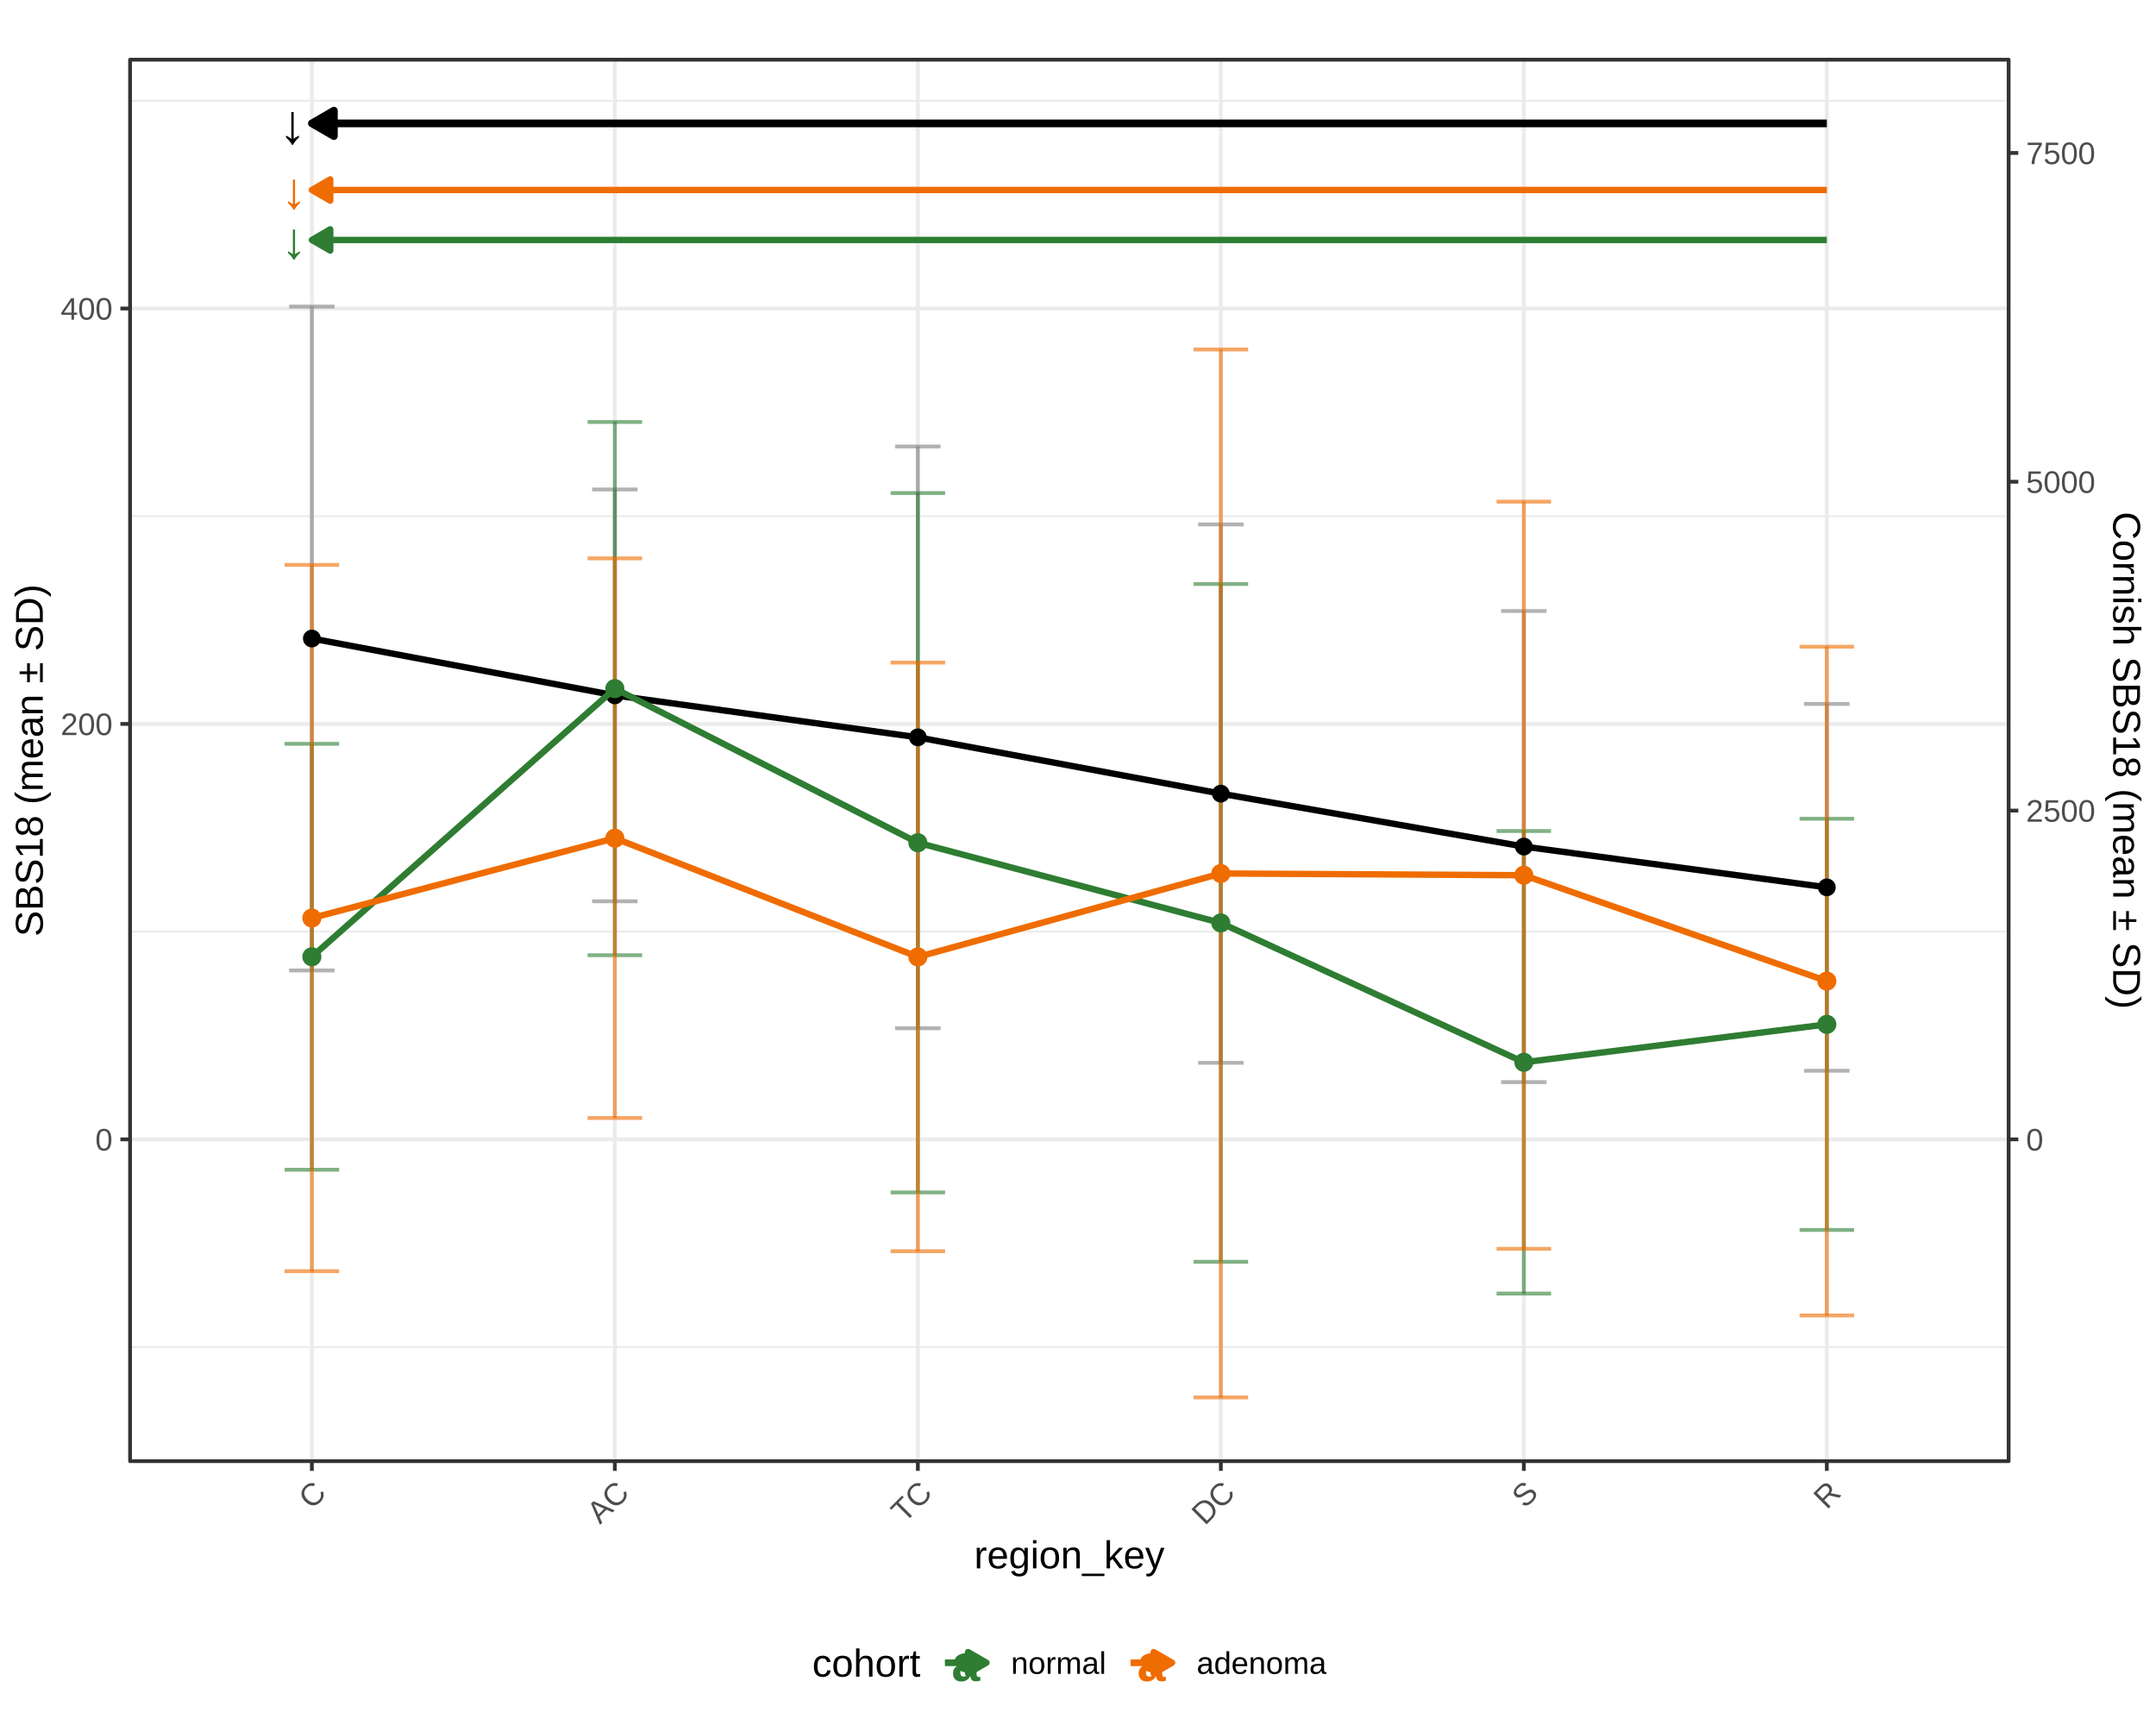
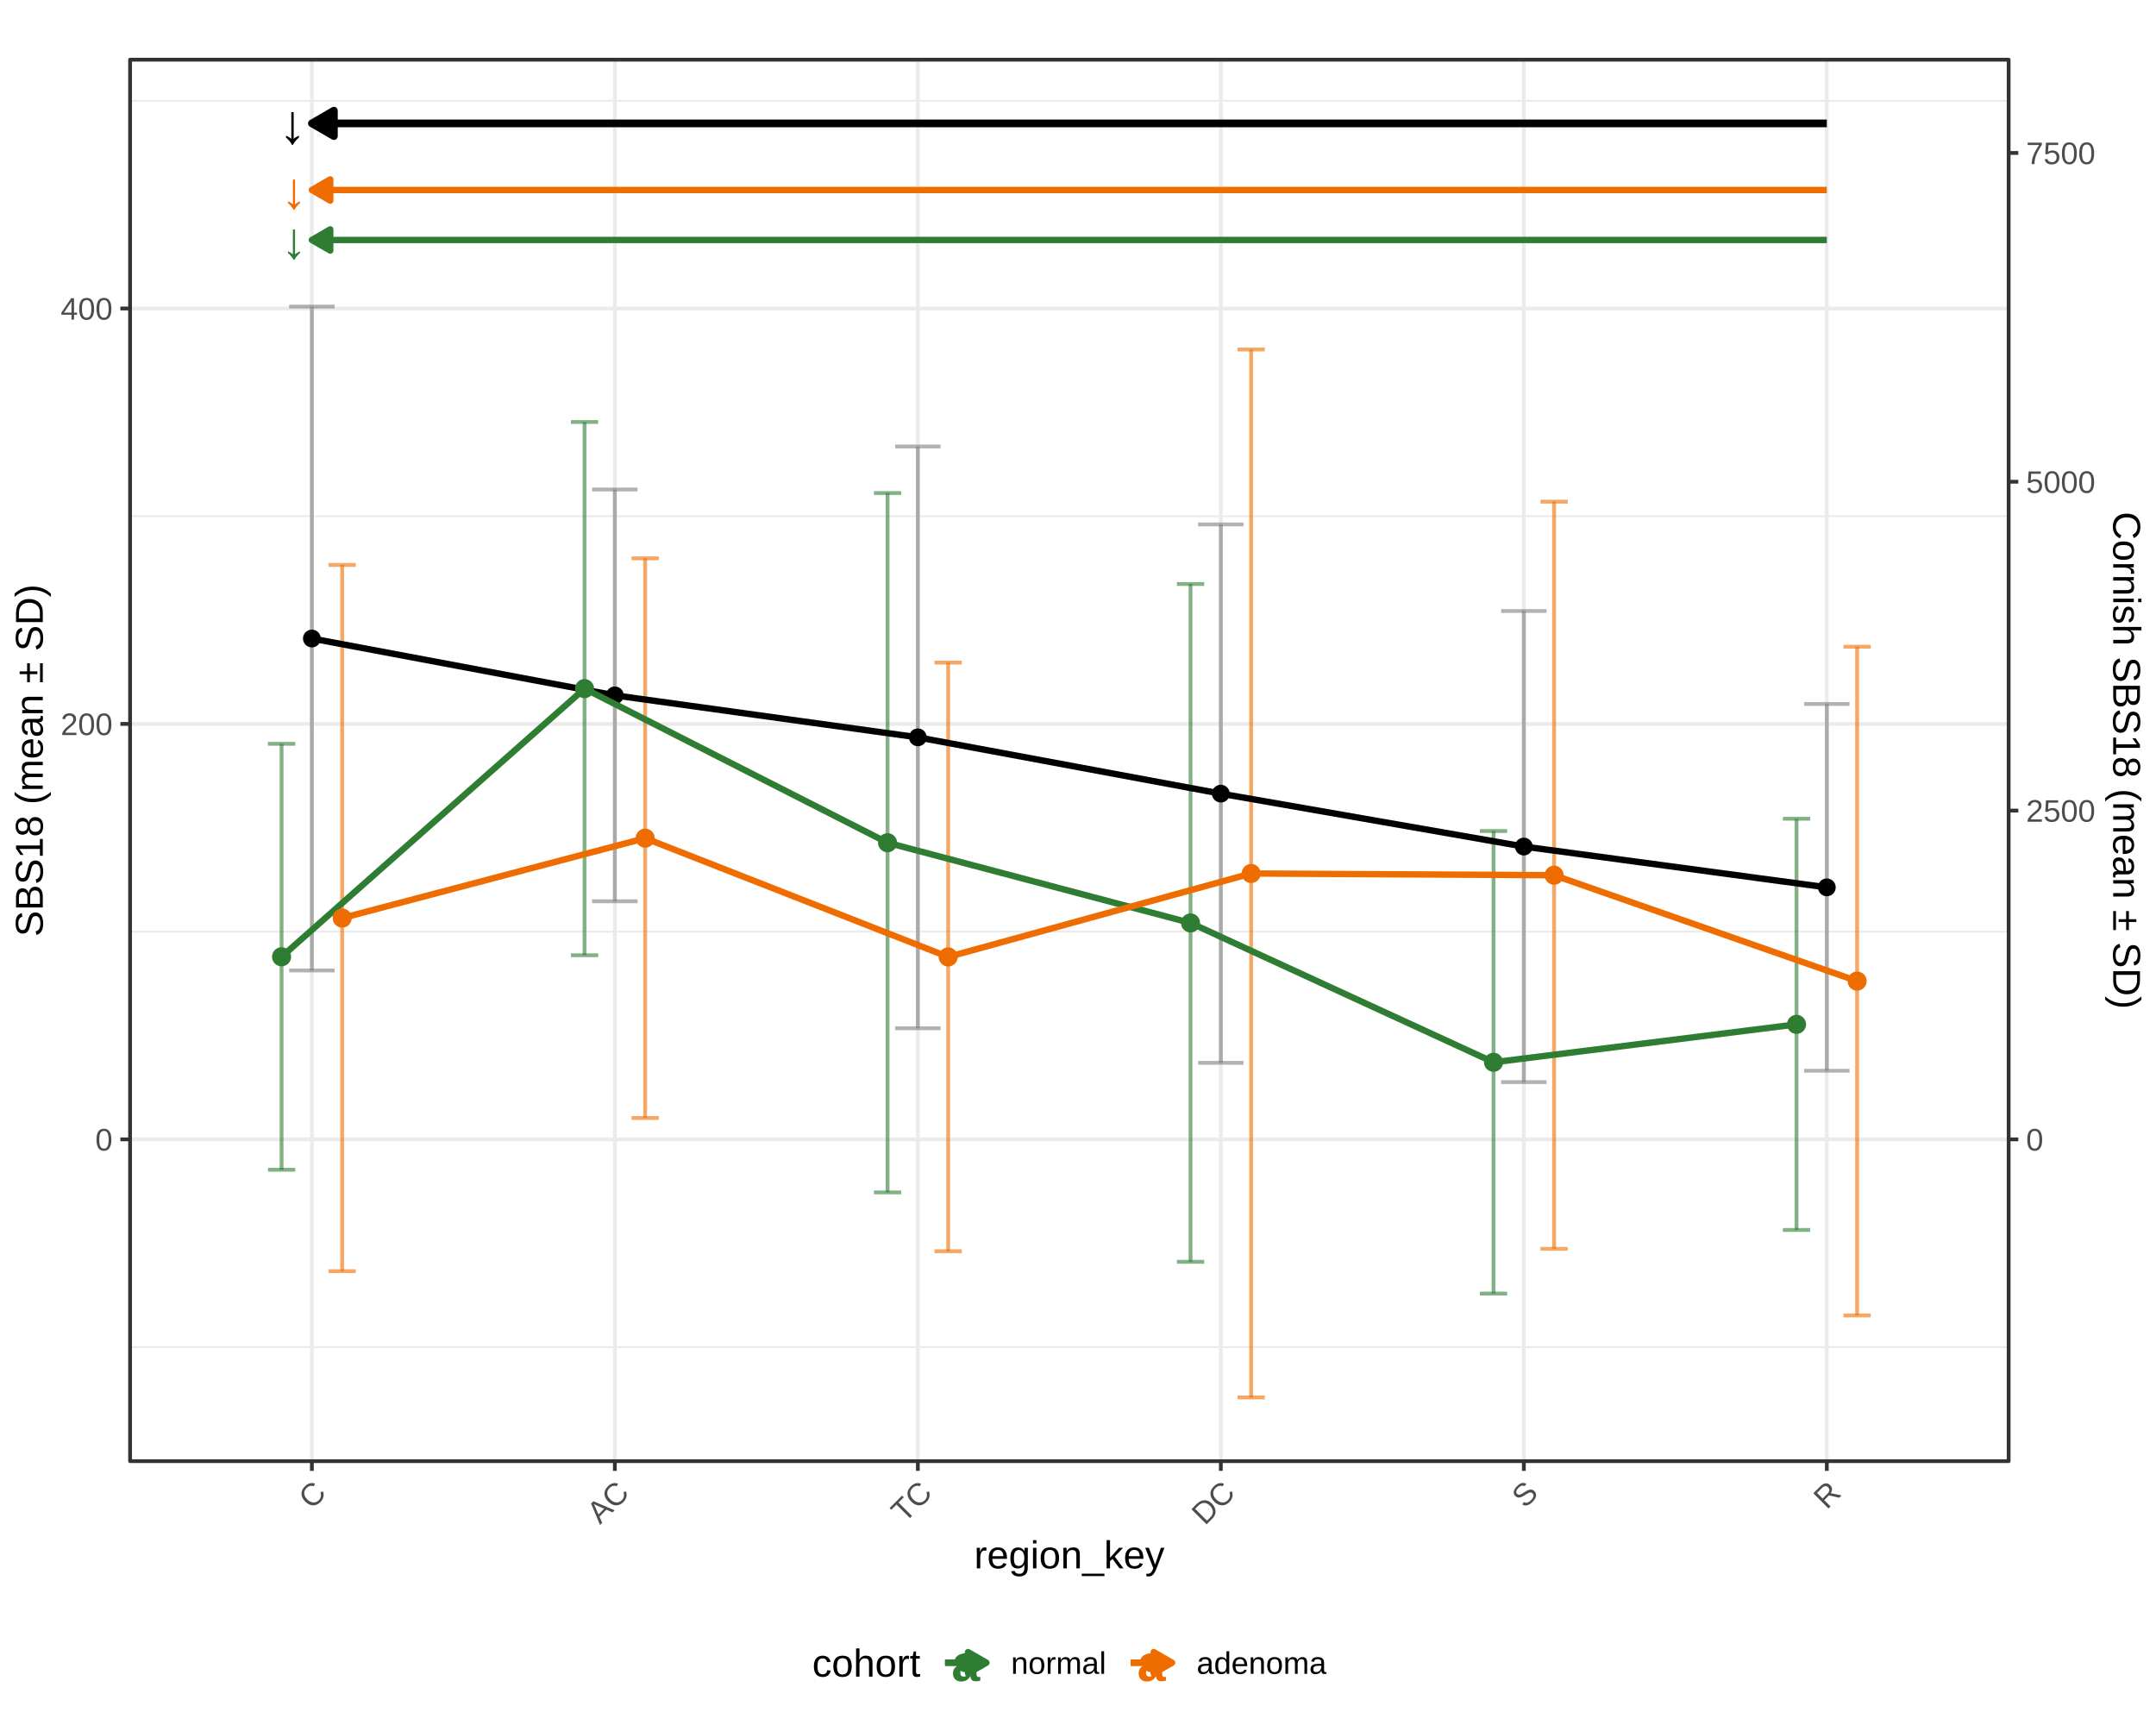
<svg xmlns="http://www.w3.org/2000/svg" width="720.00pt" height="576.00pt" viewBox="0 0 720.00 576.00">
  <g class="svglite">
    <defs>
      <style type="text/css">
    .svglite line, .svglite polyline, .svglite polygon, .svglite path, .svglite rect, .svglite circle {
      fill: none;
      stroke: #000000;
      stroke-linecap: round;
      stroke-linejoin: round;
      stroke-miterlimit: 10.00;
    }
    .svglite text {
      white-space: pre;
    }
    .svglite g.glyphgroup path {
      fill: inherit;
      stroke: none;
    }
  </style>
    </defs>
    <rect width="100%" height="100%" style="stroke: none; fill: #FFFFFF;" />
    <defs>
      <clipPath id="cpMC4wMHw3MjAuMDB8MC4wMHw1NzYuMDA=">
        <rect x="0.00" y="0.00" width="720.00" height="576.00" />
      </clipPath>
    </defs>
    <g clip-path="url(#cpMC4wMHw3MjAuMDB8MC4wMHw1NzYuMDA=)">
      <rect x="0" y="0.00" width="720.00" height="576.00" style="stroke-width: 1.26; stroke: #FFFFFF; fill: #FFFFFF;" />
      <rect x="43.44" y="19.93" width="627.35" height="467.97" style="stroke-width: 1.26; stroke: none; fill: #FFFFFF;" />
      <polyline points="43.44,449.81 670.78,449.81 " style="stroke-width: 0.63; stroke: #EBEBEB; stroke-linecap: butt;" />
      <polyline points="43.44,311.09 670.78,311.09 " style="stroke-width: 0.63; stroke: #EBEBEB; stroke-linecap: butt;" />
      <polyline points="43.44,172.37 670.78,172.37 " style="stroke-width: 0.63; stroke: #EBEBEB; stroke-linecap: butt;" />
      <polyline points="43.44,33.65 670.78,33.65 " style="stroke-width: 0.63; stroke: #EBEBEB; stroke-linecap: butt;" />
      <polyline points="43.44,380.45 670.78,380.45 " style="stroke-width: 1.26; stroke: #EBEBEB; stroke-linecap: butt;" />
      <polyline points="43.44,241.73 670.78,241.73 " style="stroke-width: 1.26; stroke: #EBEBEB; stroke-linecap: butt;" />
      <polyline points="43.44,103.01 670.78,103.01 " style="stroke-width: 1.26; stroke: #EBEBEB; stroke-linecap: butt;" />
      <polyline points="104.15,487.90 104.15,19.93 " style="stroke-width: 1.26; stroke: #EBEBEB; stroke-linecap: butt;" />
      <polyline points="205.33,487.90 205.33,19.93 " style="stroke-width: 1.26; stroke: #EBEBEB; stroke-linecap: butt;" />
      <polyline points="306.52,487.90 306.52,19.93 " style="stroke-width: 1.26; stroke: #EBEBEB; stroke-linecap: butt;" />
      <polyline points="407.70,487.90 407.70,19.93 " style="stroke-width: 1.26; stroke: #EBEBEB; stroke-linecap: butt;" />
      <polyline points="508.89,487.90 508.89,19.93 " style="stroke-width: 1.26; stroke: #EBEBEB; stroke-linecap: butt;" />
      <polyline points="610.07,487.90 610.07,19.93 " style="stroke-width: 1.26; stroke: #EBEBEB; stroke-linecap: butt;" />
      <polyline points="96.56,102.37 111.74,102.37 " style="stroke-width: 1.28; stroke: #7F7F7F; stroke-opacity: 0.60; stroke-linecap: butt;" />
      <polyline points="104.15,102.37 104.15,324.05 " style="stroke-width: 1.28; stroke: #7F7F7F; stroke-opacity: 0.60; stroke-linecap: butt;" />
      <polyline points="96.56,324.05 111.74,324.05 " style="stroke-width: 1.28; stroke: #7F7F7F; stroke-opacity: 0.60; stroke-linecap: butt;" />
      <polyline points="197.74,163.44 212.92,163.44 " style="stroke-width: 1.28; stroke: #7F7F7F; stroke-opacity: 0.60; stroke-linecap: butt;" />
      <polyline points="205.33,163.44 205.33,300.95 " style="stroke-width: 1.28; stroke: #7F7F7F; stroke-opacity: 0.60; stroke-linecap: butt;" />
      <polyline points="197.74,300.95 212.92,300.95 " style="stroke-width: 1.28; stroke: #7F7F7F; stroke-opacity: 0.60; stroke-linecap: butt;" />
      <polyline points="298.93,149.09 314.11,149.09 " style="stroke-width: 1.28; stroke: #7F7F7F; stroke-opacity: 0.60; stroke-linecap: butt;" />
      <polyline points="306.52,149.09 306.52,343.34 " style="stroke-width: 1.28; stroke: #7F7F7F; stroke-opacity: 0.60; stroke-linecap: butt;" />
      <polyline points="298.93,343.34 314.11,343.34 " style="stroke-width: 1.28; stroke: #7F7F7F; stroke-opacity: 0.60; stroke-linecap: butt;" />
      <polyline points="400.11,175.12 415.29,175.12 " style="stroke-width: 1.28; stroke: #7F7F7F; stroke-opacity: 0.60; stroke-linecap: butt;" />
      <polyline points="407.70,175.12 407.70,354.89 " style="stroke-width: 1.28; stroke: #7F7F7F; stroke-opacity: 0.60; stroke-linecap: butt;" />
      <polyline points="400.11,354.89 415.29,354.89 " style="stroke-width: 1.28; stroke: #7F7F7F; stroke-opacity: 0.60; stroke-linecap: butt;" />
      <polyline points="501.30,204.02 516.48,204.02 " style="stroke-width: 1.28; stroke: #7F7F7F; stroke-opacity: 0.60; stroke-linecap: butt;" />
      <polyline points="508.89,204.02 508.89,361.33 " style="stroke-width: 1.28; stroke: #7F7F7F; stroke-opacity: 0.60; stroke-linecap: butt;" />
      <polyline points="501.30,361.33 516.48,361.33 " style="stroke-width: 1.28; stroke: #7F7F7F; stroke-opacity: 0.60; stroke-linecap: butt;" />
      <polyline points="602.48,235.05 617.66,235.05 " style="stroke-width: 1.28; stroke: #7F7F7F; stroke-opacity: 0.60; stroke-linecap: butt;" />
      <polyline points="610.07,235.05 610.07,357.54 " style="stroke-width: 1.28; stroke: #7F7F7F; stroke-opacity: 0.60; stroke-linecap: butt;" />
      <polyline points="602.48,357.54 617.66,357.54 " style="stroke-width: 1.28; stroke: #7F7F7F; stroke-opacity: 0.60; stroke-linecap: butt;" />
-       <polyline points="95.04,248.37 113.25,248.37 " style="stroke-width: 1.28; stroke: #2E7D32; stroke-opacity: 0.60; stroke-linecap: butt;" />
-       <polyline points="104.15,248.37 104.15,390.60 " style="stroke-width: 1.28; stroke: #2E7D32; stroke-opacity: 0.60; stroke-linecap: butt;" />
-       <polyline points="95.04,390.60 113.25,390.60 " style="stroke-width: 1.28; stroke: #2E7D32; stroke-opacity: 0.60; stroke-linecap: butt;" />
-       <polyline points="95.04,188.63 113.25,188.63 " style="stroke-width: 1.28; stroke: #EF6C00; stroke-opacity: 0.60; stroke-linecap: butt;" />
-       <polyline points="104.15,188.63 104.15,424.47 " style="stroke-width: 1.28; stroke: #EF6C00; stroke-opacity: 0.60; stroke-linecap: butt;" />
-       <polyline points="95.04,424.47 113.25,424.47 " style="stroke-width: 1.28; stroke: #EF6C00; stroke-opacity: 0.60; stroke-linecap: butt;" />
-       <polyline points="196.23,140.91 214.44,140.91 " style="stroke-width: 1.28; stroke: #2E7D32; stroke-opacity: 0.60; stroke-linecap: butt;" />
-       <polyline points="205.33,140.91 205.33,318.97 " style="stroke-width: 1.28; stroke: #2E7D32; stroke-opacity: 0.60; stroke-linecap: butt;" />
-       <polyline points="196.23,318.97 214.44,318.97 " style="stroke-width: 1.28; stroke: #2E7D32; stroke-opacity: 0.60; stroke-linecap: butt;" />
-       <polyline points="196.23,186.44 214.44,186.44 " style="stroke-width: 1.28; stroke: #EF6C00; stroke-opacity: 0.60; stroke-linecap: butt;" />
-       <polyline points="205.33,186.44 205.33,373.32 " style="stroke-width: 1.28; stroke: #EF6C00; stroke-opacity: 0.60; stroke-linecap: butt;" />
-       <polyline points="196.23,373.32 214.44,373.32 " style="stroke-width: 1.28; stroke: #EF6C00; stroke-opacity: 0.60; stroke-linecap: butt;" />
-       <polyline points="297.41,164.64 315.62,164.64 " style="stroke-width: 1.28; stroke: #2E7D32; stroke-opacity: 0.60; stroke-linecap: butt;" />
-       <polyline points="306.52,164.64 306.52,398.17 " style="stroke-width: 1.28; stroke: #2E7D32; stroke-opacity: 0.60; stroke-linecap: butt;" />
-       <polyline points="297.41,398.17 315.62,398.17 " style="stroke-width: 1.28; stroke: #2E7D32; stroke-opacity: 0.60; stroke-linecap: butt;" />
-       <polyline points="297.41,221.25 315.62,221.25 " style="stroke-width: 1.28; stroke: #EF6C00; stroke-opacity: 0.60; stroke-linecap: butt;" />
-       <polyline points="306.52,221.25 306.52,417.80 " style="stroke-width: 1.28; stroke: #EF6C00; stroke-opacity: 0.60; stroke-linecap: butt;" />
-       <polyline points="297.41,417.80 315.62,417.80 " style="stroke-width: 1.28; stroke: #EF6C00; stroke-opacity: 0.60; stroke-linecap: butt;" />
-       <polyline points="398.60,195.01 416.81,195.01 " style="stroke-width: 1.28; stroke: #2E7D32; stroke-opacity: 0.60; stroke-linecap: butt;" />
-       <polyline points="407.70,195.01 407.70,421.34 " style="stroke-width: 1.28; stroke: #2E7D32; stroke-opacity: 0.60; stroke-linecap: butt;" />
-       <polyline points="398.60,421.34 416.81,421.34 " style="stroke-width: 1.28; stroke: #2E7D32; stroke-opacity: 0.60; stroke-linecap: butt;" />
-       <polyline points="398.60,116.71 416.81,116.71 " style="stroke-width: 1.28; stroke: #EF6C00; stroke-opacity: 0.60; stroke-linecap: butt;" />
-       <polyline points="407.70,116.71 407.70,466.63 " style="stroke-width: 1.28; stroke: #EF6C00; stroke-opacity: 0.60; stroke-linecap: butt;" />
-       <polyline points="398.60,466.63 416.81,466.63 " style="stroke-width: 1.28; stroke: #EF6C00; stroke-opacity: 0.60; stroke-linecap: butt;" />
-       <polyline points="499.78,277.49 517.99,277.49 " style="stroke-width: 1.28; stroke: #2E7D32; stroke-opacity: 0.60; stroke-linecap: butt;" />
-       <polyline points="508.89,277.49 508.89,431.93 " style="stroke-width: 1.28; stroke: #2E7D32; stroke-opacity: 0.60; stroke-linecap: butt;" />
-       <polyline points="499.78,431.93 517.99,431.93 " style="stroke-width: 1.28; stroke: #2E7D32; stroke-opacity: 0.60; stroke-linecap: butt;" />
-       <polyline points="499.78,167.51 517.99,167.51 " style="stroke-width: 1.28; stroke: #EF6C00; stroke-opacity: 0.60; stroke-linecap: butt;" />
-       <polyline points="508.89,167.51 508.89,416.99 " style="stroke-width: 1.28; stroke: #EF6C00; stroke-opacity: 0.60; stroke-linecap: butt;" />
-       <polyline points="499.78,416.99 517.99,416.99 " style="stroke-width: 1.28; stroke: #EF6C00; stroke-opacity: 0.60; stroke-linecap: butt;" />
-       <polyline points="600.96,273.39 619.18,273.39 " style="stroke-width: 1.28; stroke: #2E7D32; stroke-opacity: 0.60; stroke-linecap: butt;" />
-       <polyline points="610.07,273.39 610.07,410.70 " style="stroke-width: 1.28; stroke: #2E7D32; stroke-opacity: 0.60; stroke-linecap: butt;" />
-       <polyline points="600.96,410.70 619.18,410.70 " style="stroke-width: 1.28; stroke: #2E7D32; stroke-opacity: 0.60; stroke-linecap: butt;" />
-       <polyline points="600.96,215.94 619.18,215.94 " style="stroke-width: 1.28; stroke: #EF6C00; stroke-opacity: 0.60; stroke-linecap: butt;" />
-       <polyline points="610.07,215.94 610.07,439.25 " style="stroke-width: 1.28; stroke: #EF6C00; stroke-opacity: 0.60; stroke-linecap: butt;" />
-       <polyline points="600.96,439.25 619.18,439.25 " style="stroke-width: 1.28; stroke: #EF6C00; stroke-opacity: 0.60; stroke-linecap: butt;" />
+       <polyline points="89.48,248.37 98.58,248.37 " style="stroke-width: 1.28; stroke: #2E7D32; stroke-opacity: 0.60; stroke-linecap: butt;" />
+       <polyline points="94.03,248.37 94.03,390.60 " style="stroke-width: 1.28; stroke: #2E7D32; stroke-opacity: 0.60; stroke-linecap: butt;" />
+       <polyline points="89.48,390.60 98.58,390.60 " style="stroke-width: 1.28; stroke: #2E7D32; stroke-opacity: 0.60; stroke-linecap: butt;" />
+       <polyline points="109.71,188.63 118.82,188.63 " style="stroke-width: 1.28; stroke: #EF6C00; stroke-opacity: 0.60; stroke-linecap: butt;" />
+       <polyline points="114.27,188.63 114.27,424.47 " style="stroke-width: 1.28; stroke: #EF6C00; stroke-opacity: 0.60; stroke-linecap: butt;" />
+       <polyline points="109.71,424.47 118.82,424.47 " style="stroke-width: 1.28; stroke: #EF6C00; stroke-opacity: 0.60; stroke-linecap: butt;" />
+       <polyline points="190.66,140.91 199.77,140.91 " style="stroke-width: 1.28; stroke: #2E7D32; stroke-opacity: 0.60; stroke-linecap: butt;" />
+       <polyline points="195.21,140.91 195.21,318.97 " style="stroke-width: 1.28; stroke: #2E7D32; stroke-opacity: 0.60; stroke-linecap: butt;" />
+       <polyline points="190.66,318.97 199.77,318.97 " style="stroke-width: 1.28; stroke: #2E7D32; stroke-opacity: 0.60; stroke-linecap: butt;" />
+       <polyline points="210.90,186.44 220.00,186.44 " style="stroke-width: 1.28; stroke: #EF6C00; stroke-opacity: 0.60; stroke-linecap: butt;" />
+       <polyline points="215.45,186.44 215.45,373.32 " style="stroke-width: 1.28; stroke: #EF6C00; stroke-opacity: 0.60; stroke-linecap: butt;" />
+       <polyline points="210.90,373.32 220.00,373.32 " style="stroke-width: 1.28; stroke: #EF6C00; stroke-opacity: 0.60; stroke-linecap: butt;" />
+       <polyline points="291.85,164.64 300.95,164.64 " style="stroke-width: 1.28; stroke: #2E7D32; stroke-opacity: 0.60; stroke-linecap: butt;" />
+       <polyline points="296.40,164.64 296.40,398.17 " style="stroke-width: 1.28; stroke: #2E7D32; stroke-opacity: 0.60; stroke-linecap: butt;" />
+       <polyline points="291.85,398.17 300.95,398.17 " style="stroke-width: 1.28; stroke: #2E7D32; stroke-opacity: 0.60; stroke-linecap: butt;" />
+       <polyline points="312.08,221.25 321.19,221.25 " style="stroke-width: 1.28; stroke: #EF6C00; stroke-opacity: 0.60; stroke-linecap: butt;" />
+       <polyline points="316.64,221.25 316.64,417.80 " style="stroke-width: 1.28; stroke: #EF6C00; stroke-opacity: 0.60; stroke-linecap: butt;" />
+       <polyline points="312.08,417.80 321.19,417.80 " style="stroke-width: 1.28; stroke: #EF6C00; stroke-opacity: 0.60; stroke-linecap: butt;" />
+       <polyline points="393.03,195.01 402.14,195.01 " style="stroke-width: 1.28; stroke: #2E7D32; stroke-opacity: 0.60; stroke-linecap: butt;" />
+       <polyline points="397.58,195.01 397.58,421.34 " style="stroke-width: 1.28; stroke: #2E7D32; stroke-opacity: 0.60; stroke-linecap: butt;" />
+       <polyline points="393.03,421.34 402.14,421.34 " style="stroke-width: 1.28; stroke: #2E7D32; stroke-opacity: 0.60; stroke-linecap: butt;" />
+       <polyline points="413.27,116.71 422.37,116.71 " style="stroke-width: 1.28; stroke: #EF6C00; stroke-opacity: 0.60; stroke-linecap: butt;" />
+       <polyline points="417.82,116.71 417.82,466.63 " style="stroke-width: 1.28; stroke: #EF6C00; stroke-opacity: 0.60; stroke-linecap: butt;" />
+       <polyline points="413.27,466.63 422.37,466.63 " style="stroke-width: 1.28; stroke: #EF6C00; stroke-opacity: 0.60; stroke-linecap: butt;" />
+       <polyline points="494.21,277.49 503.32,277.49 " style="stroke-width: 1.28; stroke: #2E7D32; stroke-opacity: 0.60; stroke-linecap: butt;" />
+       <polyline points="498.77,277.49 498.77,431.93 " style="stroke-width: 1.28; stroke: #2E7D32; stroke-opacity: 0.60; stroke-linecap: butt;" />
+       <polyline points="494.21,431.93 503.32,431.93 " style="stroke-width: 1.28; stroke: #2E7D32; stroke-opacity: 0.60; stroke-linecap: butt;" />
+       <polyline points="514.45,167.51 523.56,167.51 " style="stroke-width: 1.28; stroke: #EF6C00; stroke-opacity: 0.60; stroke-linecap: butt;" />
+       <polyline points="519.00,167.51 519.00,416.99 " style="stroke-width: 1.28; stroke: #EF6C00; stroke-opacity: 0.60; stroke-linecap: butt;" />
+       <polyline points="514.45,416.99 523.56,416.99 " style="stroke-width: 1.28; stroke: #EF6C00; stroke-opacity: 0.60; stroke-linecap: butt;" />
+       <polyline points="595.40,273.39 604.51,273.39 " style="stroke-width: 1.28; stroke: #2E7D32; stroke-opacity: 0.60; stroke-linecap: butt;" />
+       <polyline points="599.95,273.39 599.95,410.70 " style="stroke-width: 1.28; stroke: #2E7D32; stroke-opacity: 0.60; stroke-linecap: butt;" />
+       <polyline points="595.40,410.70 604.51,410.70 " style="stroke-width: 1.28; stroke: #2E7D32; stroke-opacity: 0.60; stroke-linecap: butt;" />
+       <polyline points="615.64,215.94 624.74,215.94 " style="stroke-width: 1.28; stroke: #EF6C00; stroke-opacity: 0.60; stroke-linecap: butt;" />
+       <polyline points="620.19,215.94 620.19,439.25 " style="stroke-width: 1.28; stroke: #EF6C00; stroke-opacity: 0.60; stroke-linecap: butt;" />
+       <polyline points="615.64,439.25 624.74,439.25 " style="stroke-width: 1.28; stroke: #EF6C00; stroke-opacity: 0.60; stroke-linecap: butt;" />
      <polyline points="104.15,213.21 205.33,232.19 306.52,246.21 407.70,265.01 508.89,282.68 610.07,296.30 " style="stroke-width: 2.13; stroke-linecap: butt;" />
      <circle cx="104.15" cy="213.21" r="2.55" style="stroke-width: 0.84; fill: #000000;" />
      <circle cx="205.33" cy="232.19" r="2.55" style="stroke-width: 0.84; fill: #000000;" />
      <circle cx="306.52" cy="246.21" r="2.55" style="stroke-width: 0.84; fill: #000000;" />
      <circle cx="407.70" cy="265.01" r="2.55" style="stroke-width: 0.84; fill: #000000;" />
      <circle cx="508.89" cy="282.68" r="2.55" style="stroke-width: 0.84; fill: #000000;" />
      <circle cx="610.07" cy="296.30" r="2.55" style="stroke-width: 0.84; fill: #000000;" />
-       <polyline points="104.15,319.48 205.33,229.94 306.52,281.40 407.70,308.18 508.89,354.71 610.07,342.05 " style="stroke-width: 2.13; stroke: #2E7D32; stroke-linecap: butt;" />
-       <polyline points="104.15,306.55 205.33,279.88 306.52,319.53 407.70,291.67 508.89,292.25 610.07,327.60 " style="stroke-width: 2.13; stroke: #EF6C00; stroke-linecap: butt;" />
-       <circle cx="104.15" cy="319.48" r="2.77" style="stroke-width: 0.84; stroke: #2E7D32; fill: #2E7D32;" />
-       <circle cx="104.15" cy="306.55" r="2.77" style="stroke-width: 0.84; stroke: #EF6C00; fill: #EF6C00;" />
-       <circle cx="205.33" cy="229.94" r="2.77" style="stroke-width: 0.84; stroke: #2E7D32; fill: #2E7D32;" />
-       <circle cx="205.33" cy="279.88" r="2.77" style="stroke-width: 0.84; stroke: #EF6C00; fill: #EF6C00;" />
-       <circle cx="306.52" cy="281.40" r="2.77" style="stroke-width: 0.84; stroke: #2E7D32; fill: #2E7D32;" />
-       <circle cx="306.52" cy="319.53" r="2.77" style="stroke-width: 0.84; stroke: #EF6C00; fill: #EF6C00;" />
-       <circle cx="407.70" cy="308.18" r="2.77" style="stroke-width: 0.84; stroke: #2E7D32; fill: #2E7D32;" />
-       <circle cx="407.70" cy="291.67" r="2.77" style="stroke-width: 0.84; stroke: #EF6C00; fill: #EF6C00;" />
-       <circle cx="508.89" cy="354.71" r="2.77" style="stroke-width: 0.84; stroke: #2E7D32; fill: #2E7D32;" />
-       <circle cx="508.89" cy="292.25" r="2.77" style="stroke-width: 0.84; stroke: #EF6C00; fill: #EF6C00;" />
-       <circle cx="610.07" cy="342.05" r="2.77" style="stroke-width: 0.84; stroke: #2E7D32; fill: #2E7D32;" />
-       <circle cx="610.07" cy="327.60" r="2.77" style="stroke-width: 0.84; stroke: #EF6C00; fill: #EF6C00;" />
+       <polyline points="94.03,319.48 195.21,229.94 296.40,281.40 397.58,308.18 498.77,354.71 599.95,342.05 " style="stroke-width: 2.13; stroke: #2E7D32; stroke-linecap: butt;" />
+       <polyline points="114.27,306.55 215.45,279.88 316.64,319.53 417.82,291.67 519.00,292.25 620.19,327.60 " style="stroke-width: 2.13; stroke: #EF6C00; stroke-linecap: butt;" />
+       <circle cx="94.03" cy="319.48" r="2.77" style="stroke-width: 0.84; stroke: #2E7D32; fill: #2E7D32;" />
+       <circle cx="114.27" cy="306.55" r="2.77" style="stroke-width: 0.84; stroke: #EF6C00; fill: #EF6C00;" />
+       <circle cx="195.21" cy="229.94" r="2.77" style="stroke-width: 0.84; stroke: #2E7D32; fill: #2E7D32;" />
+       <circle cx="215.45" cy="279.88" r="2.77" style="stroke-width: 0.84; stroke: #EF6C00; fill: #EF6C00;" />
+       <circle cx="296.40" cy="281.40" r="2.77" style="stroke-width: 0.84; stroke: #2E7D32; fill: #2E7D32;" />
+       <circle cx="316.64" cy="319.53" r="2.77" style="stroke-width: 0.84; stroke: #EF6C00; fill: #EF6C00;" />
+       <circle cx="397.58" cy="308.18" r="2.77" style="stroke-width: 0.84; stroke: #2E7D32; fill: #2E7D32;" />
+       <circle cx="417.82" cy="291.67" r="2.77" style="stroke-width: 0.84; stroke: #EF6C00; fill: #EF6C00;" />
+       <circle cx="498.77" cy="354.71" r="2.77" style="stroke-width: 0.84; stroke: #2E7D32; fill: #2E7D32;" />
+       <circle cx="519.00" cy="292.25" r="2.77" style="stroke-width: 0.84; stroke: #EF6C00; fill: #EF6C00;" />
+       <circle cx="599.95" cy="342.05" r="2.77" style="stroke-width: 0.84; stroke: #2E7D32; fill: #2E7D32;" />
+       <circle cx="620.19" cy="327.60" r="2.77" style="stroke-width: 0.84; stroke: #EF6C00; fill: #EF6C00;" />
      <line x1="610.07" y1="80.13" x2="104.15" y2="80.13" style="stroke-width: 2.13; stroke: #2E7D32; stroke-linecap: butt;" />
      <polygon points="110.28,76.58 104.15,80.13 110.28,83.67 " style="stroke-width: 2.13; stroke: #2E7D32; stroke-linecap: butt; fill: #2E7D32;" />
      <line x1="610.07" y1="63.44" x2="104.15" y2="63.44" style="stroke-width: 2.13; stroke: #EF6C00; stroke-linecap: butt;" />
      <polygon points="110.28,59.90 104.15,63.44 110.28,66.99 " style="stroke-width: 2.13; stroke: #EF6C00; stroke-linecap: butt; fill: #EF6C00;" />
      <text x="102.44" y="86.24" text-anchor="end" style="font-size: 17.07px; font-weight: bold;fill: #2E7D32; font-family: &quot;Arial&quot;;" textLength="8.53px" lengthAdjust="spacingAndGlyphs">↓</text>
      <text x="102.44" y="69.55" text-anchor="end" style="font-size: 17.07px; font-weight: bold;fill: #EF6C00; font-family: &quot;Arial&quot;;" textLength="8.53px" lengthAdjust="spacingAndGlyphs">↓</text>
      <line x1="610.07" y1="41.20" x2="104.15" y2="41.20" style="stroke-width: 2.56; stroke-linecap: butt;" />
      <polygon points="111.51,36.94 104.15,41.20 111.51,45.45 " style="stroke-width: 2.56; stroke-linecap: butt; fill: #000000;" />
      <text x="102.30" y="47.81" text-anchor="end" style="font-size: 18.49px; font-weight: bold; font-family: &quot;Arial&quot;;" textLength="9.25px" lengthAdjust="spacingAndGlyphs">↓</text>
      <rect x="43.44" y="19.93" width="627.35" height="467.97" style="stroke-width: 1.26; stroke: #333333;" />
      <text x="37.61" y="384.17" text-anchor="end" style="font-size: 10.40px;fill: #4D4D4D; font-family: &quot;Arial&quot;;" textLength="5.78px" lengthAdjust="spacingAndGlyphs">0</text>
      <text x="37.61" y="245.45" text-anchor="end" style="font-size: 10.40px;fill: #4D4D4D; font-family: &quot;Arial&quot;;" textLength="17.34px" lengthAdjust="spacingAndGlyphs">200</text>
      <text x="37.61" y="106.73" text-anchor="end" style="font-size: 10.40px;fill: #4D4D4D; font-family: &quot;Arial&quot;;" textLength="17.34px" lengthAdjust="spacingAndGlyphs">400</text>
      <polyline points="40.20,380.45 43.44,380.45 " style="stroke-width: 1.26; stroke: #333333; stroke-linecap: butt;" />
      <polyline points="40.20,241.73 43.44,241.73 " style="stroke-width: 1.26; stroke: #333333; stroke-linecap: butt;" />
      <polyline points="40.20,103.01 43.44,103.01 " style="stroke-width: 1.26; stroke: #333333; stroke-linecap: butt;" />
      <polyline points="674.02,380.45 670.78,380.45 " style="stroke-width: 1.26; stroke: #333333; stroke-linecap: butt;" />
      <polyline points="674.02,270.66 670.78,270.66 " style="stroke-width: 1.26; stroke: #333333; stroke-linecap: butt;" />
      <polyline points="674.02,160.86 670.78,160.86 " style="stroke-width: 1.26; stroke: #333333; stroke-linecap: butt;" />
      <polyline points="674.02,51.07 670.78,51.07 " style="stroke-width: 1.26; stroke: #333333; stroke-linecap: butt;" />
      <text x="676.61" y="384.17" style="font-size: 10.40px;fill: #4D4D4D; font-family: &quot;Arial&quot;;" textLength="5.78px" lengthAdjust="spacingAndGlyphs">0</text>
      <text x="676.61" y="274.38" style="font-size: 10.40px;fill: #4D4D4D; font-family: &quot;Arial&quot;;" textLength="23.12px" lengthAdjust="spacingAndGlyphs">2500</text>
      <text x="676.61" y="164.58" style="font-size: 10.40px;fill: #4D4D4D; font-family: &quot;Arial&quot;;" textLength="23.12px" lengthAdjust="spacingAndGlyphs">5000</text>
      <text x="676.61" y="54.79" style="font-size: 10.40px;fill: #4D4D4D; font-family: &quot;Arial&quot;;" textLength="23.12px" lengthAdjust="spacingAndGlyphs">7500</text>
      <polyline points="104.15,491.14 104.15,487.90 " style="stroke-width: 1.26; stroke: #333333; stroke-linecap: butt;" />
      <polyline points="205.33,491.14 205.33,487.90 " style="stroke-width: 1.26; stroke: #333333; stroke-linecap: butt;" />
      <polyline points="306.52,491.14 306.52,487.90 " style="stroke-width: 1.26; stroke: #333333; stroke-linecap: butt;" />
      <polyline points="407.70,491.14 407.70,487.90 " style="stroke-width: 1.26; stroke: #333333; stroke-linecap: butt;" />
      <polyline points="508.89,491.14 508.89,487.90 " style="stroke-width: 1.26; stroke: #333333; stroke-linecap: butt;" />
      <polyline points="610.07,491.14 610.07,487.90 " style="stroke-width: 1.26; stroke: #333333; stroke-linecap: butt;" />
      <text transform="translate(109.41,498.99) rotate(-45)" text-anchor="end" style="font-size: 10.40px;fill: #4D4D4D; font-family: &quot;Arial&quot;;" textLength="7.50px" lengthAdjust="spacingAndGlyphs">C</text>
      <text transform="translate(210.59,498.99) rotate(-45)" text-anchor="end" style="font-size: 10.40px;fill: #4D4D4D; font-family: &quot;Arial&quot;;" textLength="14.44px" lengthAdjust="spacingAndGlyphs">AC</text>
      <text transform="translate(311.78,498.99) rotate(-45)" text-anchor="end" style="font-size: 10.40px;fill: #4D4D4D; font-family: &quot;Arial&quot;;" textLength="13.84px" lengthAdjust="spacingAndGlyphs">TC</text>
      <text transform="translate(412.96,498.99) rotate(-45)" text-anchor="end" style="font-size: 10.40px;fill: #4D4D4D; font-family: &quot;Arial&quot;;" textLength="15.00px" lengthAdjust="spacingAndGlyphs">DC</text>
      <text transform="translate(514.15,498.99) rotate(-45)" text-anchor="end" style="font-size: 10.40px;fill: #4D4D4D; font-family: &quot;Arial&quot;;" textLength="6.94px" lengthAdjust="spacingAndGlyphs">S</text>
      <text transform="translate(615.33,498.99) rotate(-45)" text-anchor="end" style="font-size: 10.40px;fill: #4D4D4D; font-family: &quot;Arial&quot;;" textLength="7.50px" lengthAdjust="spacingAndGlyphs">R</text>
      <text x="357.11" y="523.69" text-anchor="middle" style="font-size: 13.00px; font-family: &quot;Arial&quot;;" textLength="63.62px" lengthAdjust="spacingAndGlyphs">region_key</text>
      <text transform="translate(14.29,253.91) rotate(-90)" text-anchor="middle" style="font-size: 13.00px; font-family: &quot;Arial&quot;;" textLength="117.70px" lengthAdjust="spacingAndGlyphs">SBS18 (mean ± SD)</text>
      <text transform="translate(705.71,253.91) rotate(90)" text-anchor="middle" style="font-size: 13.00px; font-family: &quot;Arial&quot;;" textLength="166.12px" lengthAdjust="spacingAndGlyphs">Cornish SBS18 (mean ± SD)</text>
      <rect x="264.78" y="539.38" width="184.66" height="31.64" style="stroke-width: 1.26; stroke: none; fill: #FFFFFF;" />
      <text x="271.25" y="559.85" style="font-size: 13.00px; font-family: &quot;Arial&quot;;" textLength="36.14px" lengthAdjust="spacingAndGlyphs">cohort</text>
      <rect x="313.87" y="545.85" width="17.28" height="18.69" style="stroke-width: 1.26; stroke: none; fill: #FFFFFF;" />
      <line x1="315.60" y1="555.20" x2="329.42" y2="555.20" style="stroke-width: 1.28; stroke: #2E7D32; stroke-opacity: 0.60; stroke-linecap: butt;" />
      <line x1="315.60" y1="555.20" x2="329.42" y2="555.20" style="stroke-width: 2.13; stroke: #2E7D32; stroke-linecap: butt;" />
      <circle cx="322.51" cy="555.20" r="2.77" style="stroke-width: 0.84; stroke: #2E7D32; fill: #2E7D32;" />
      <line x1="315.60" y1="555.20" x2="329.42" y2="555.20" style="stroke-width: 2.13; stroke: #2E7D32; stroke-linecap: butt;" />
      <polygon points="323.28,558.74 329.42,555.20 323.28,551.65 " style="stroke-width: 2.13; stroke: #2E7D32; stroke-linecap: butt; fill: #2E7D32;" />
      <text x="322.51" y="561.31" text-anchor="middle" style="font-size: 17.07px; font-weight: bold;fill: #2E7D32; font-family: &quot;Arial&quot;;" textLength="9.48px" lengthAdjust="spacingAndGlyphs">a</text>
      <rect x="375.87" y="545.85" width="17.28" height="18.69" style="stroke-width: 1.26; stroke: none; fill: #FFFFFF;" />
      <line x1="377.59" y1="555.20" x2="391.42" y2="555.20" style="stroke-width: 1.28; stroke: #EF6C00; stroke-opacity: 0.60; stroke-linecap: butt;" />
      <line x1="377.59" y1="555.20" x2="391.42" y2="555.20" style="stroke-width: 2.13; stroke: #EF6C00; stroke-linecap: butt;" />
      <circle cx="384.51" cy="555.20" r="2.77" style="stroke-width: 0.84; stroke: #EF6C00; fill: #EF6C00;" />
      <line x1="377.59" y1="555.20" x2="391.42" y2="555.20" style="stroke-width: 2.13; stroke: #EF6C00; stroke-linecap: butt;" />
      <polygon points="385.28,558.74 391.42,555.20 385.28,551.65 " style="stroke-width: 2.13; stroke: #EF6C00; stroke-linecap: butt; fill: #EF6C00;" />
      <text x="384.51" y="561.31" text-anchor="middle" style="font-size: 17.07px; font-weight: bold;fill: #EF6C00; font-family: &quot;Arial&quot;;" textLength="9.48px" lengthAdjust="spacingAndGlyphs">a</text>
      <text x="337.62" y="558.92" style="font-size: 10.40px; font-family: &quot;Arial&quot;;" textLength="31.77px" lengthAdjust="spacingAndGlyphs">normal</text>
      <text x="399.62" y="558.92" style="font-size: 10.40px; font-family: &quot;Arial&quot;;" textLength="43.34px" lengthAdjust="spacingAndGlyphs">adenoma</text>
    </g>
  </g>
</svg>
